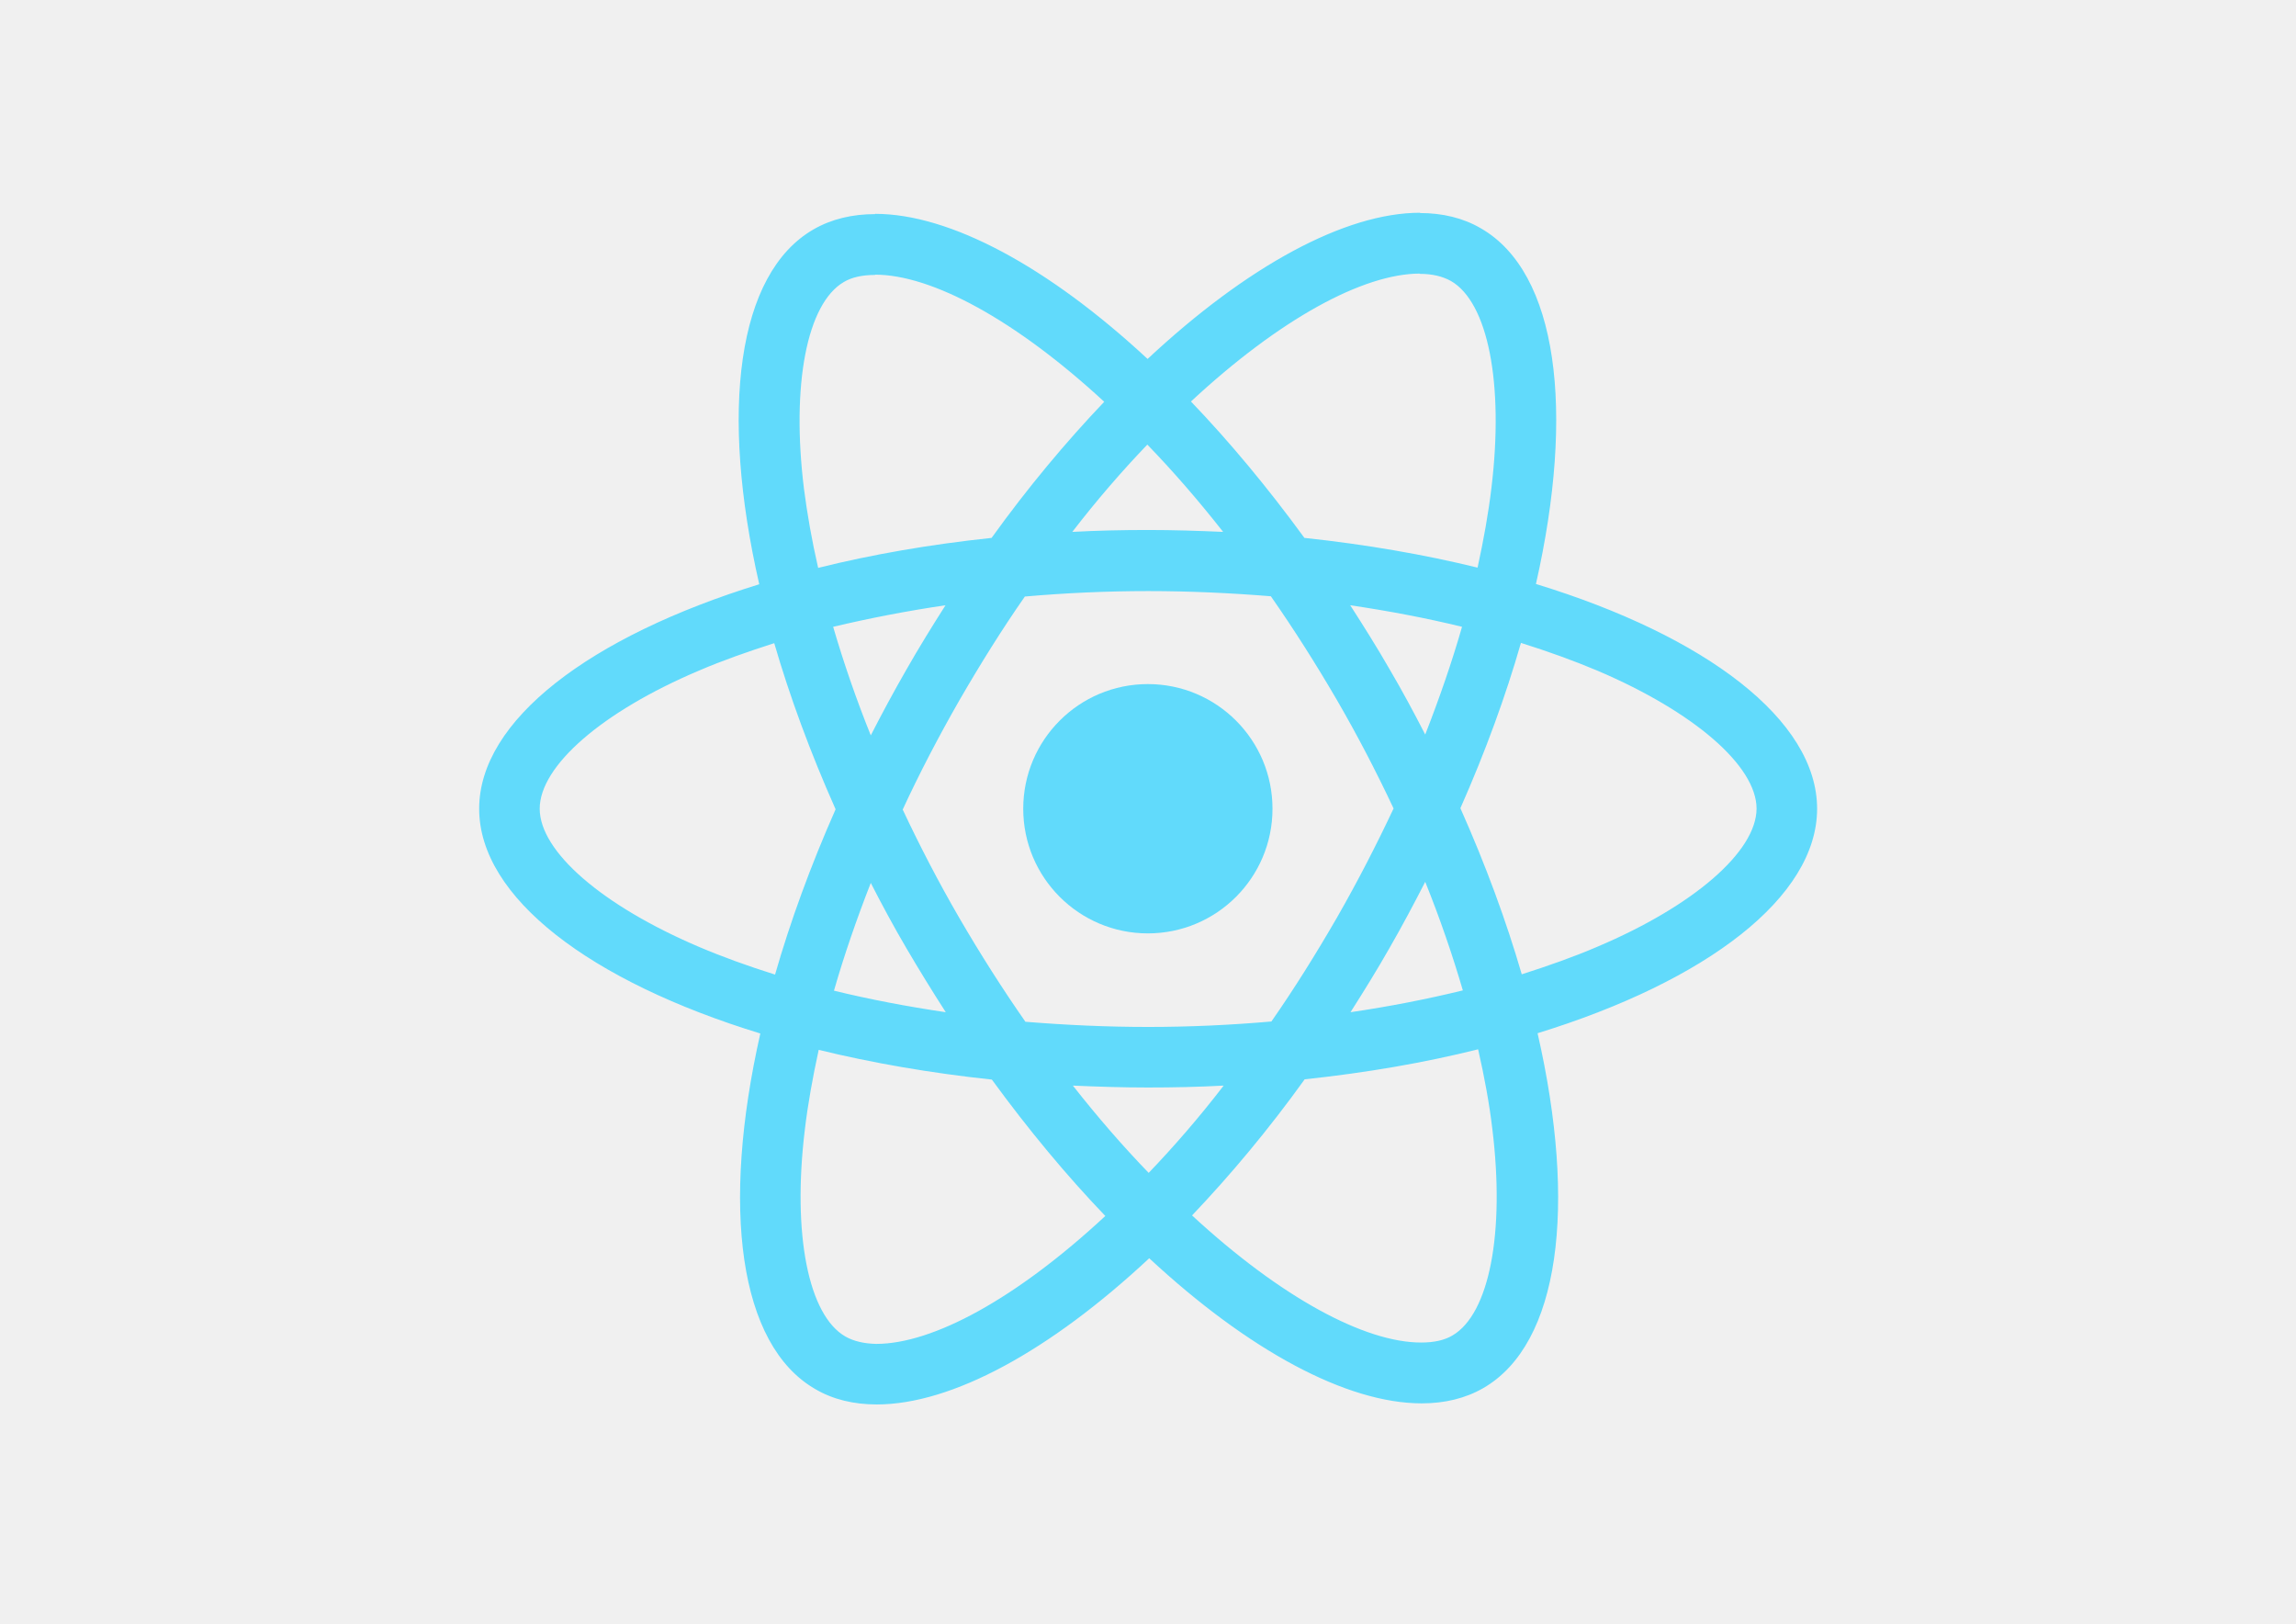
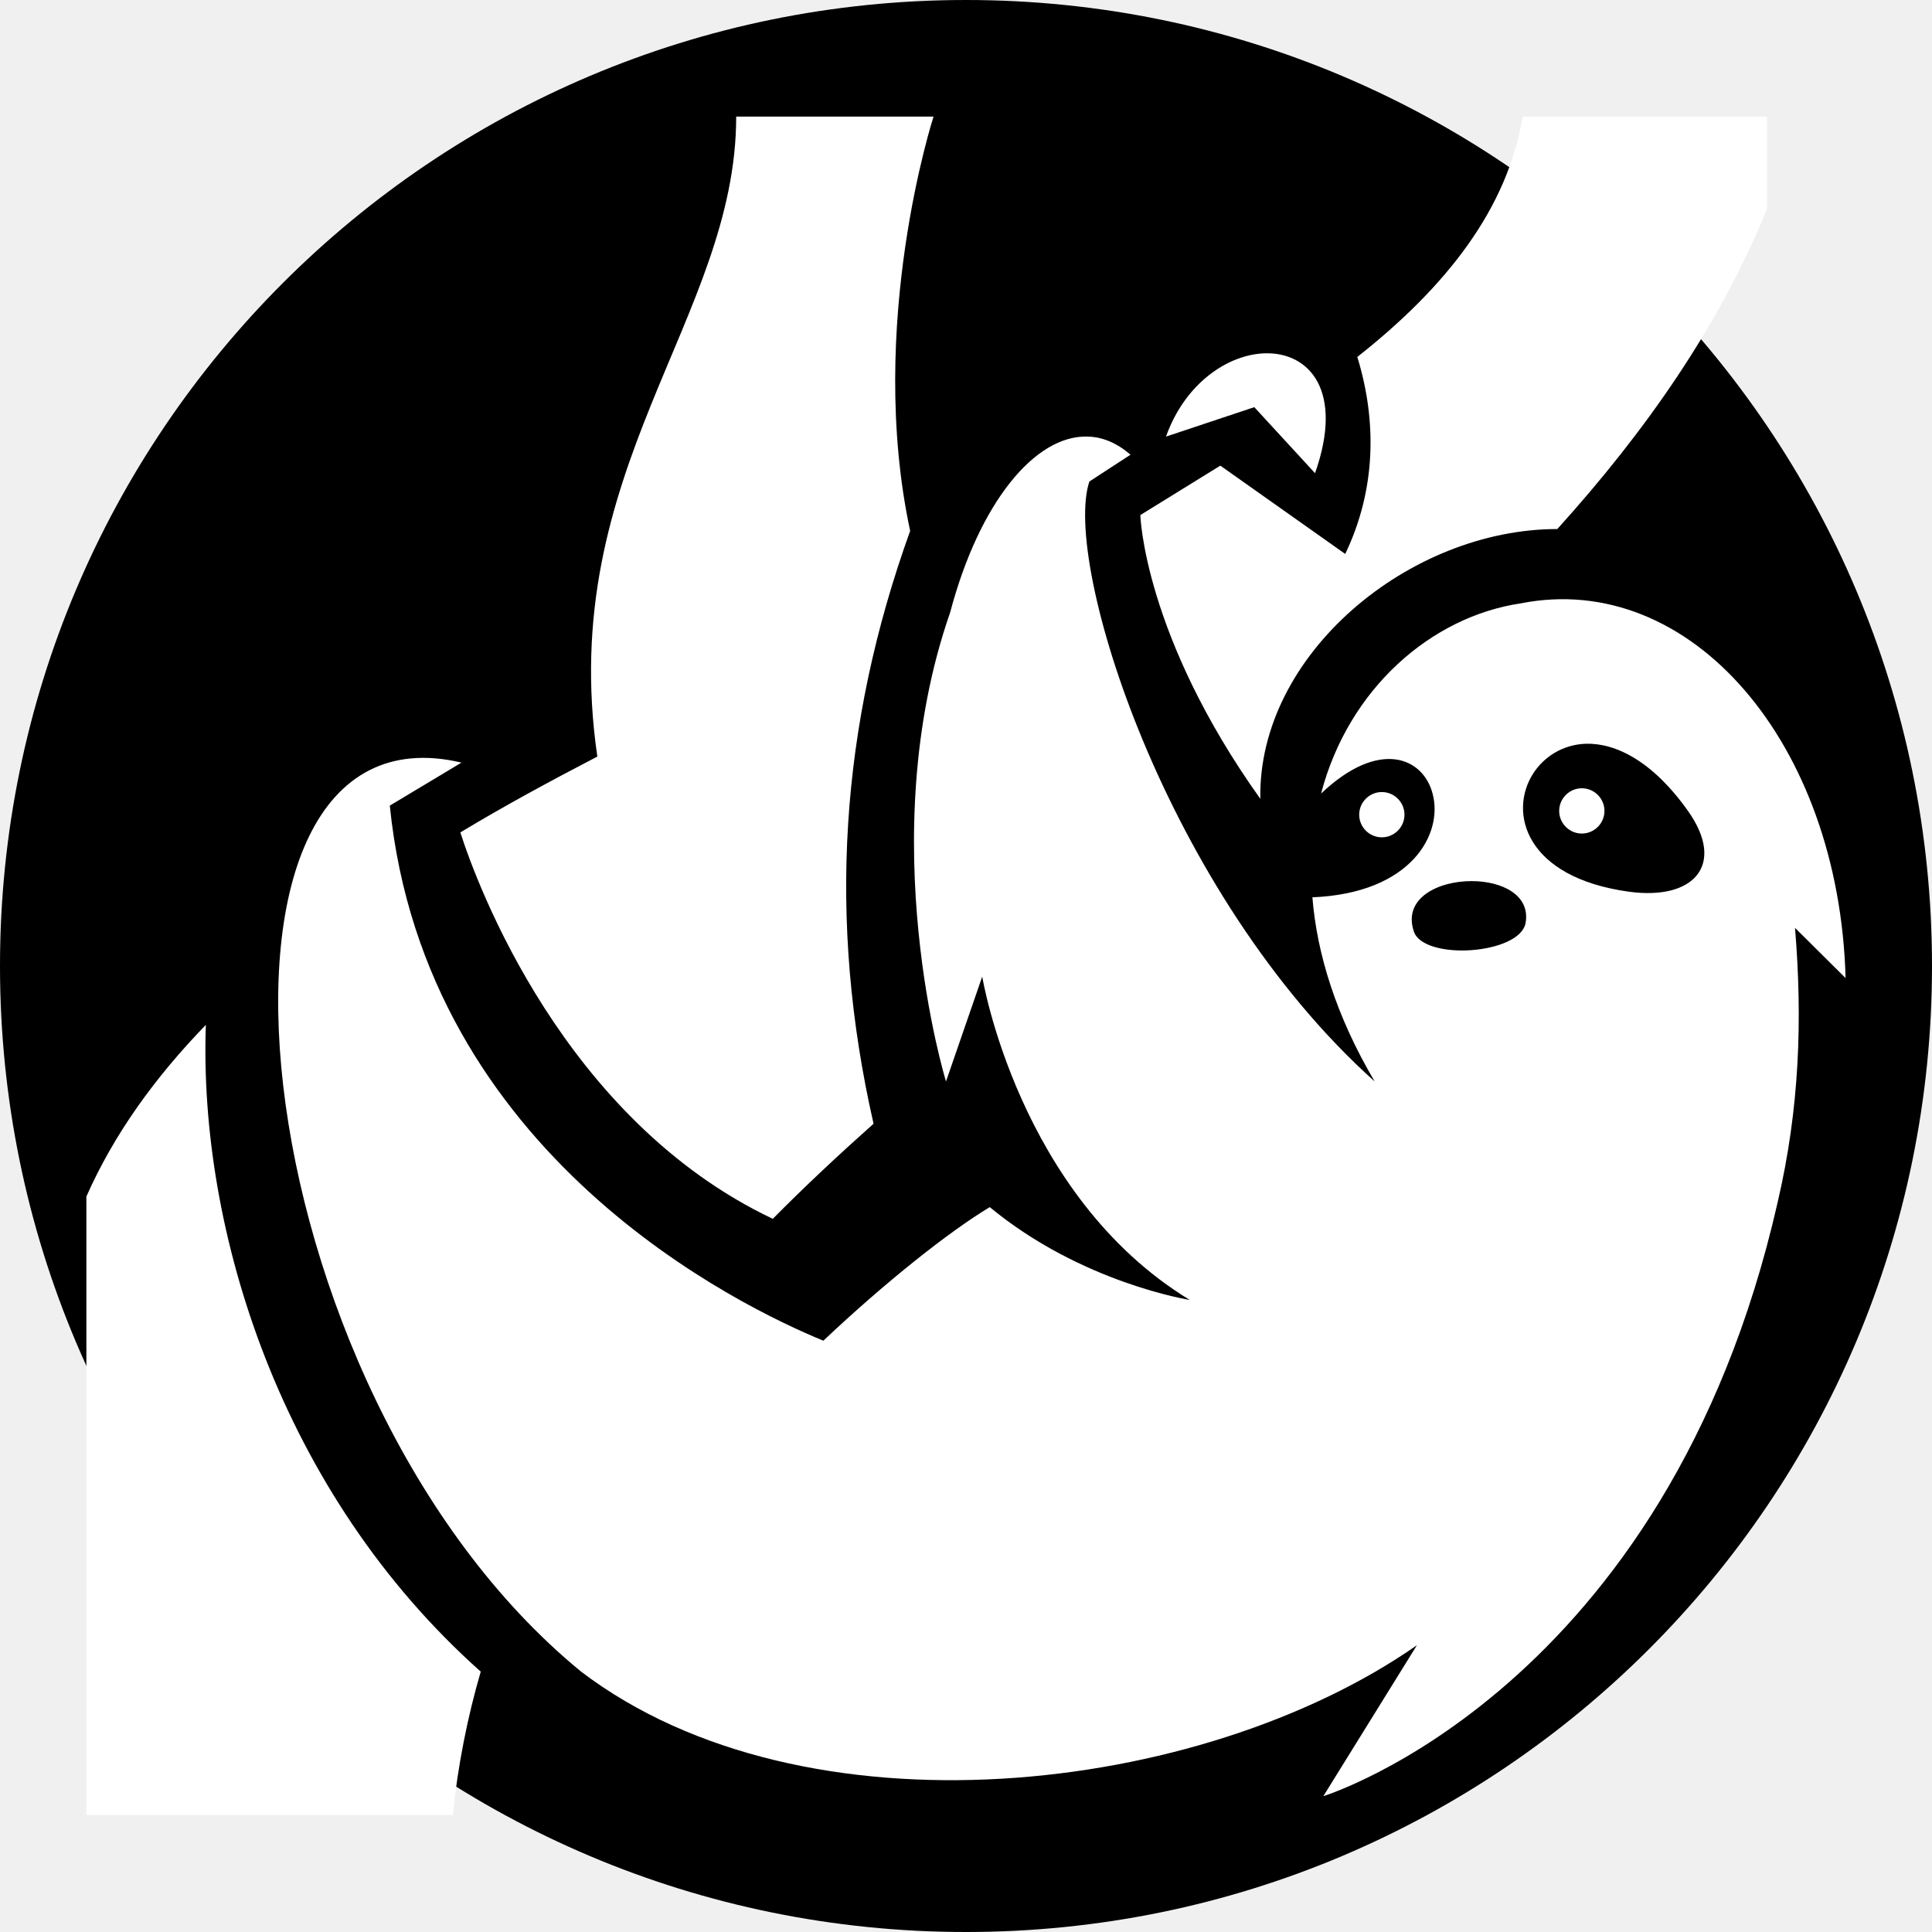
- <svg xmlns="http://www.w3.org/2000/svg" viewBox="0 0 841.9 595.3">
-   <g fill="#61DAFB">
-     <path d="M666.3 296.5c0-32.5-40.7-63.3-103.1-82.4 14.4-63.6 8-114.2-20.2-130.4-6.5-3.8-14.1-5.6-22.4-5.6v22.3c4.6 0 8.3.9 11.4 2.6 13.6 7.8 19.5 37.5 14.9 75.7-1.1 9.4-2.9 19.3-5.1 29.4-19.6-4.8-41-8.5-63.5-10.9-13.5-18.5-27.5-35.3-41.6-50 32.6-30.3 63.2-46.9 84-46.9V78c-27.5 0-63.5 19.6-99.9 53.6-36.4-33.8-72.4-53.2-99.9-53.2v22.3c20.7 0 51.4 16.5 84 46.6-14 14.7-28 31.4-41.3 49.9-22.6 2.4-44 6.1-63.6 11-2.3-10-4-19.7-5.2-29-4.7-38.2 1.1-67.9 14.6-75.8 3-1.8 6.9-2.6 11.5-2.6V78.5c-8.4 0-16 1.8-22.6 5.6-28.1 16.2-34.4 66.7-19.9 130.1-62.2 19.2-102.7 49.9-102.7 82.3 0 32.5 40.7 63.3 103.1 82.4-14.4 63.6-8 114.2 20.2 130.4 6.5 3.8 14.1 5.6 22.5 5.6 27.5 0 63.5-19.6 99.9-53.6 36.4 33.8 72.4 53.2 99.9 53.2 8.4 0 16-1.8 22.6-5.6 28.1-16.2 34.4-66.7 19.9-130.1 62-19.1 102.5-49.9 102.5-82.3zm-130.2-66.7c-3.7 12.9-8.3 26.2-13.5 39.5-4.1-8-8.4-16-13.1-24-4.6-8-9.5-15.8-14.4-23.4 14.2 2.1 27.9 4.7 41 7.9zm-45.8 106.5c-7.8 13.5-15.8 26.3-24.1 38.2-14.9 1.3-30 2-45.2 2-15.1 0-30.2-.7-45-1.9-8.3-11.9-16.4-24.6-24.2-38-7.6-13.1-14.5-26.4-20.8-39.8 6.2-13.4 13.2-26.8 20.7-39.9 7.8-13.5 15.8-26.3 24.1-38.2 14.9-1.3 30-2 45.2-2 15.1 0 30.2.7 45 1.9 8.3 11.9 16.4 24.6 24.2 38 7.6 13.1 14.5 26.4 20.8 39.8-6.3 13.4-13.2 26.8-20.7 39.9zm32.3-13c5.4 13.4 10 26.8 13.8 39.8-13.1 3.2-26.9 5.9-41.2 8 4.9-7.7 9.8-15.6 14.4-23.7 4.6-8 8.9-16.1 13-24.1zM421.2 430c-9.3-9.6-18.6-20.3-27.8-32 9 .4 18.2.7 27.5.7 9.4 0 18.7-.2 27.8-.7-9 11.7-18.3 22.4-27.5 32zm-74.4-58.9c-14.2-2.1-27.9-4.7-41-7.9 3.7-12.9 8.3-26.2 13.5-39.5 4.1 8 8.4 16 13.1 24 4.7 8 9.5 15.8 14.4 23.4zM420.7 163c9.3 9.6 18.6 20.3 27.8 32-9-.4-18.2-.7-27.5-.7-9.4 0-18.7.2-27.8.7 9-11.7 18.3-22.4 27.5-32zm-74 58.9c-4.9 7.7-9.8 15.6-14.4 23.7-4.6 8-8.9 16-13 24-5.4-13.4-10-26.8-13.8-39.8 13.1-3.1 26.9-5.8 41.2-7.9zm-90.5 125.2c-35.4-15.1-58.3-34.9-58.3-50.6 0-15.7 22.9-35.6 58.3-50.6 8.6-3.7 18-7 27.7-10.1 5.7 19.6 13.2 40 22.5 60.9-9.2 20.8-16.6 41.1-22.2 60.6-9.9-3.1-19.3-6.5-28-10.2zM310 490c-13.6-7.8-19.5-37.5-14.9-75.7 1.1-9.4 2.9-19.3 5.1-29.4 19.6 4.8 41 8.5 63.5 10.9 13.5 18.5 27.5 35.3 41.6 50-32.6 30.3-63.2 46.9-84 46.9-4.5-.1-8.3-1-11.3-2.7zm237.2-76.2c4.7 38.2-1.1 67.9-14.6 75.8-3 1.8-6.9 2.6-11.5 2.6-20.7 0-51.4-16.5-84-46.6 14-14.7 28-31.4 41.3-49.9 22.6-2.4 44-6.1 63.6-11 2.3 10.1 4.1 19.8 5.2 29.1zm38.5-66.7c-8.6 3.7-18 7-27.7 10.1-5.7-19.6-13.2-40-22.5-60.9 9.2-20.8 16.6-41.1 22.2-60.6 9.9 3.1 19.3 6.5 28.1 10.2 35.4 15.1 58.3 34.9 58.3 50.6-.1 15.7-23 35.6-58.4 50.6zM320.8 78.4z" />
-     <circle cx="420.9" cy="296.5" r="45.7" />
-     <path d="M520.5 78.1z" />
+ <svg xmlns="http://www.w3.org/2000/svg" viewBox="0 0 512 512" style="height: 512px; width: 512px;">
+   <circle cx="256" cy="256" r="256" fill="#000" fill-opacity="1" />
+   <g class="" transform="translate(0,0)" style="">
+     <path d="M195.1 30.9c0 53.6-47.9 93.5-36.8 169.6-12.5 6.5-24.7 13.1-36.3 20.1 4.3 13.5 27.3 76.1 82.8 102.4 8.5-8.6 17.5-17 26.7-25.2-12.3-54-8.9-105.5 9.7-157.1-11.7-54.7 6.2-109.8 6.2-109.8zm208.4 0c-4 24.4-20.1 45-43.8 63.7 5.2 16.9 5 35.1-3.2 52.2l-33.1-23.4-21.2 13.1s.9 31.9 31.8 75.2c-.7-38.3 39.5-71.5 78.7-71.5 23.4-25.9 42.9-53.7 55.6-84.9V30.9zm-68.2 62.73c-9.7.24-21.2 7.77-26.3 22.07l23.4-7.8 16.1 17.5c7.7-21.8-1.5-32.06-13.2-31.77zm-47 22.07c-14-.5-28.8 17.5-36.5 46.6-20.9 60-1.1 124.3-1.1 124.3l9.6-27.8s9.5 58 55 85.7c0 0-28.7-4.5-53-24.6-10.5 6.3-27.5 19.7-44.1 35.4-21.9-9-105.5-49-114.9-141.8l19-11.4C45.41 183.9 62.61 368.1 154 443c59.2 45 164.2 33 221.5-7l-24.8 40s91-28 120.4-157.4c5.8-24.9 6.6-48.3 4.6-72.7l13.4 13.3C487.4 196.9 448 151 403 159.9c-23.6 3.5-45.6 22.5-52.9 50.4 15.5-14.7 27.2-9.5 29.6.2 2.7 10.5-5.6 26.2-31.9 27.3 1.2 15 6.3 31.5 16.5 48.8-55.6-49.9-82.8-137.6-75.6-159l10.9-7.1c-3.6-3.1-7.4-4.7-11.3-4.8zm132 81.4c7.9-.2 17.7 4.6 27.1 17.9 10 14.2 1.5 23.7-15.8 21.3-27.4-3.8-31.9-21-25.3-31.3 2.9-4.5 7.9-7.7 14-7.9zm-1.1 11.8c-3.3 0-6 2.7-6 6s2.7 6 6 6 6-2.7 6-6-2.7-6-6-6zm-53 1c-3.3 0-6 2.7-6 6s2.7 6 6 6 6-2.7 6-6-2.7-6-6-6zm23.8 23.6c7.9 0 15.6 3.6 14.3 11.1-.8 4.2-7.5 6.7-14.4 7.2s-13.9-1.1-15.2-4.9c-3-8.8 6.3-13.4 15.3-13.4zM54.55 271.6c-13.46 13.9-24.32 28.9-31.66 45.5V481H120c1.3-13 3.9-26 7.4-38-53.12-47.3-74.78-117.1-72.85-171.4z" fill="#fff" fill-opacity="1" />
  </g>
</svg>
